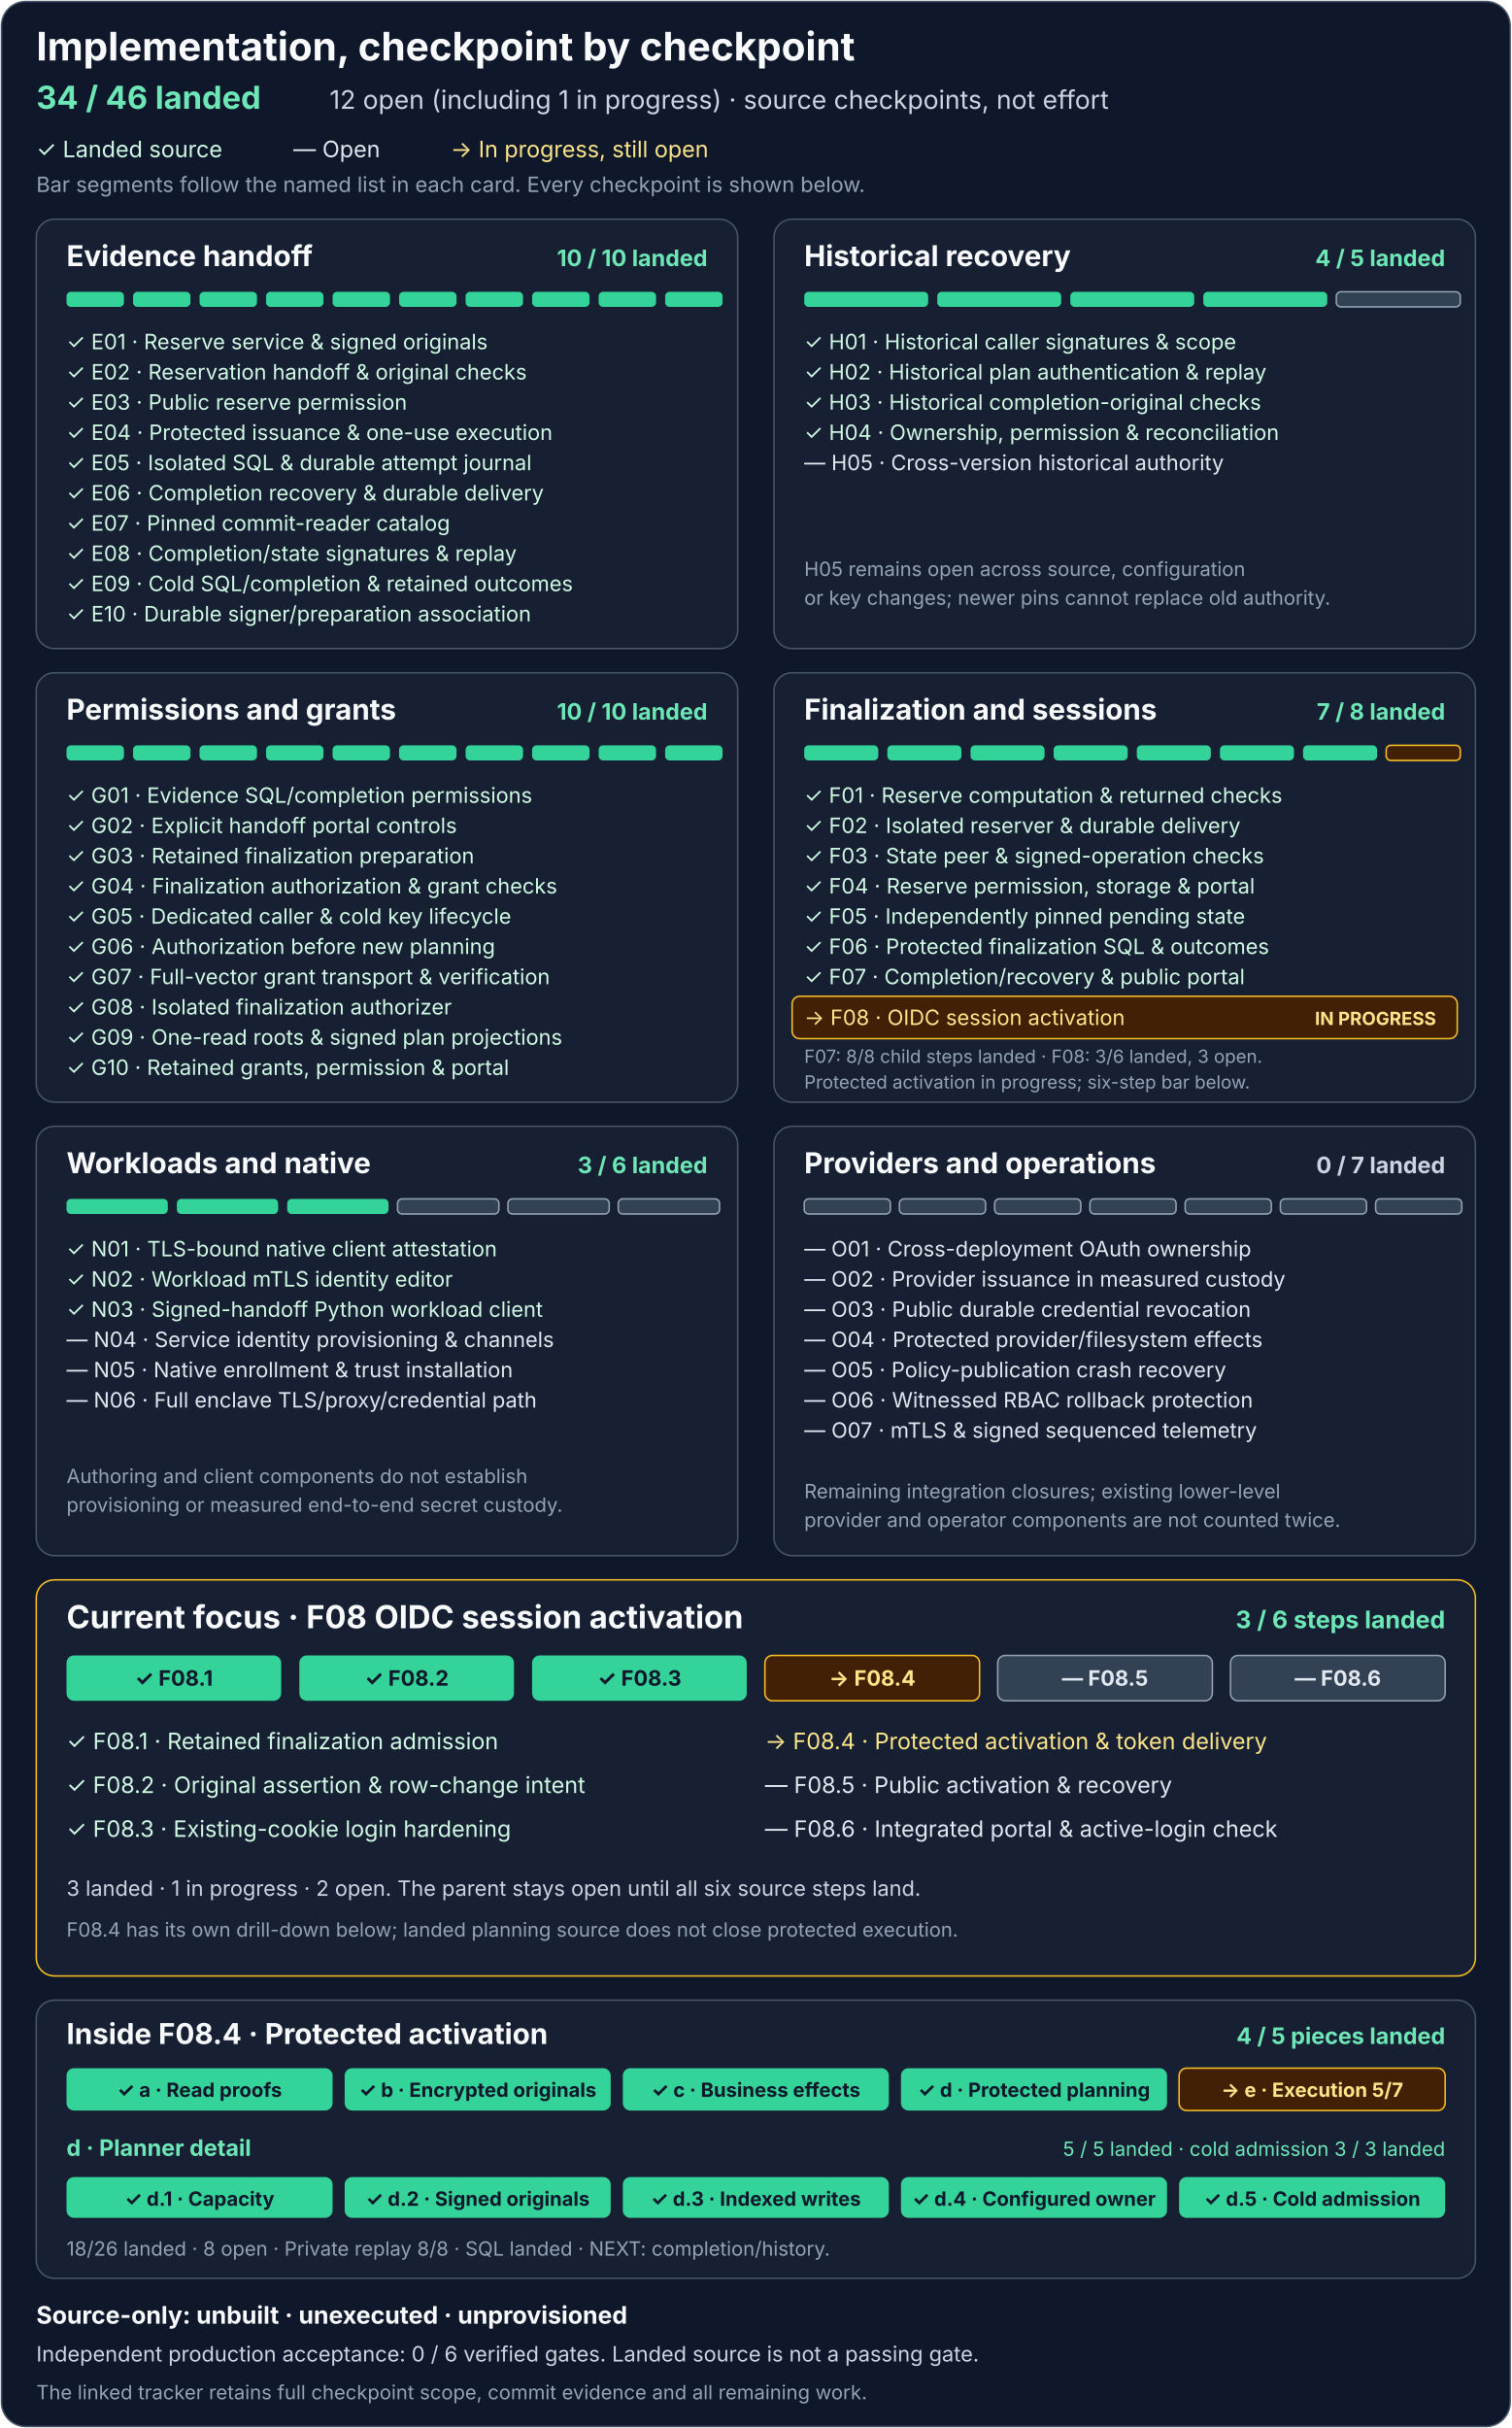
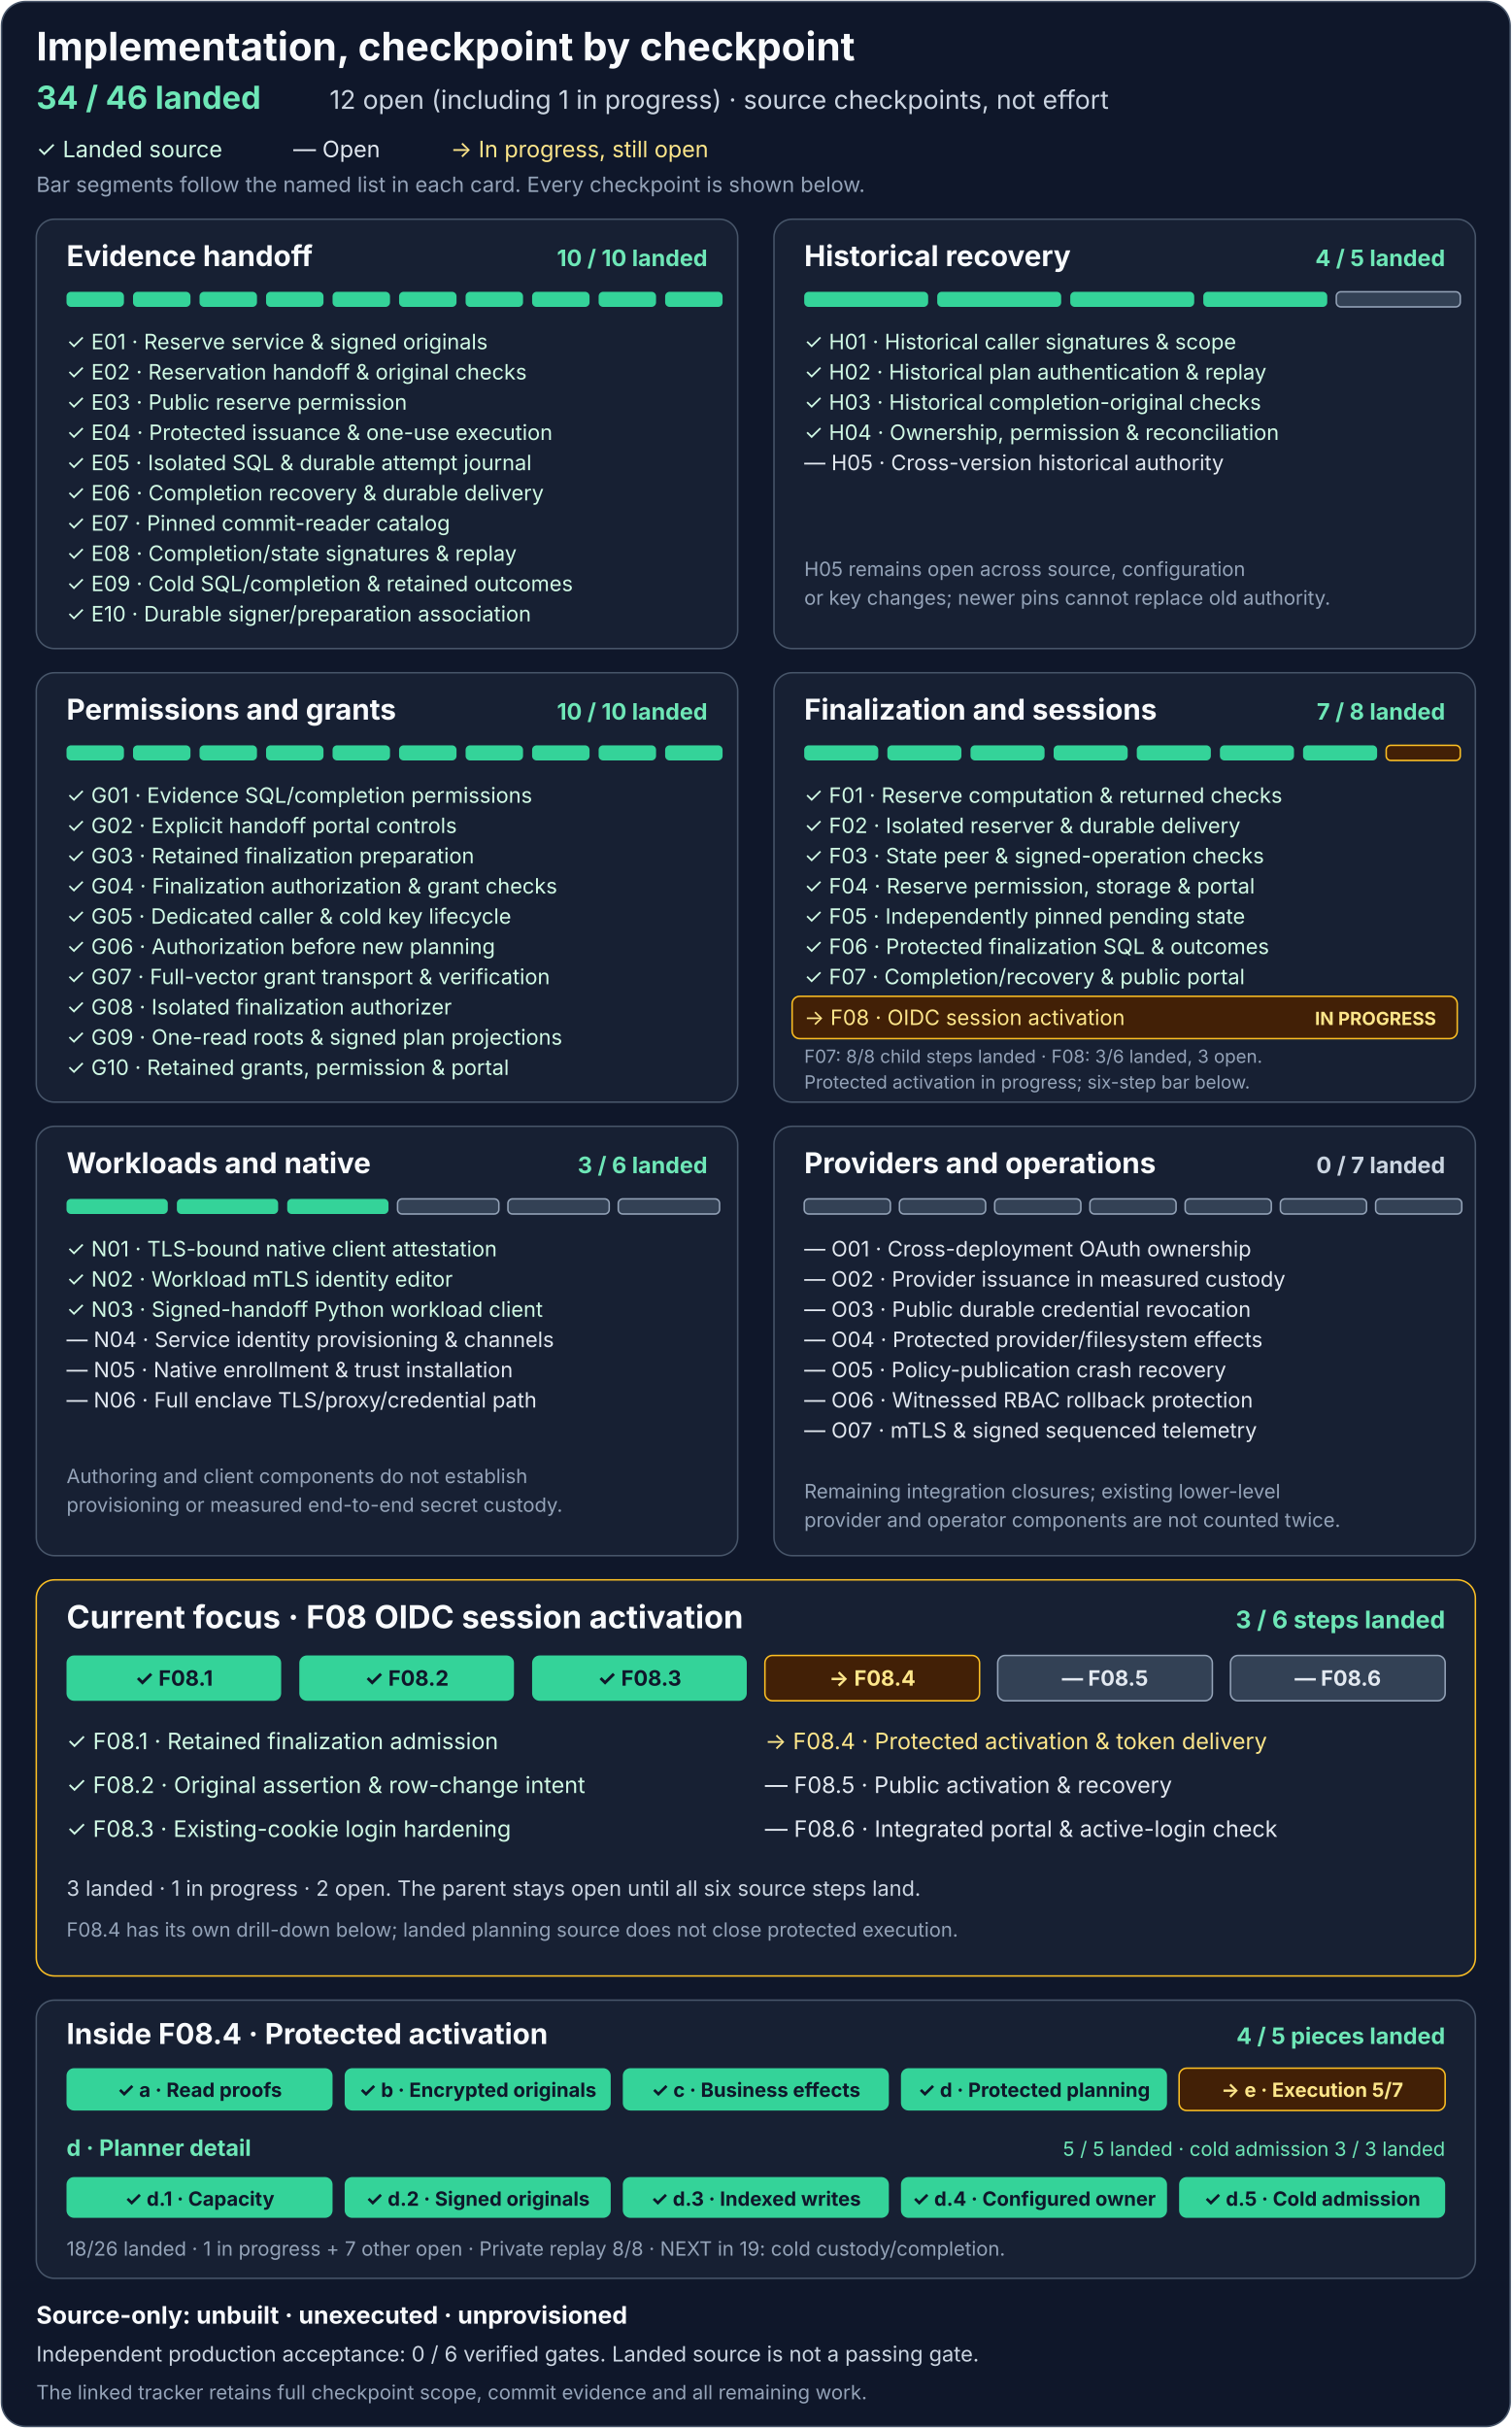
<svg xmlns="http://www.w3.org/2000/svg" width="1000" height="1606" viewBox="0 0 1000 1606" role="img" aria-labelledby="title description">
  <rect x="1" y="1" width="998" height="1604" rx="16" fill="#0f172a" stroke="#475569" />
  <g font-family="system-ui, -apple-system, Segoe UI, sans-serif">
    <text x="24" y="40" fill="#f8fafc" font-size="26" font-weight="700">Implementation, checkpoint by checkpoint</text>
    <text x="24" y="72" fill="#6ee7b7" font-size="21" font-weight="700">34 / 46 landed</text>
    <text x="218" y="72" fill="#cbd5e1" font-size="17">12 open (including 1 in progress) · source checkpoints, not effort</text>
    <text x="24" y="104" fill="#d1fae5" font-size="15">✓ Landed source</text>
    <text x="194" y="104" fill="#e2e8f0" font-size="15">— Open</text>
    <text x="298" y="104" fill="#fde68a" font-size="15">→ In progress, still open</text>
    <text x="24" y="127" fill="#94a3b8" font-size="14">Bar segments follow the named list in each card. Every checkpoint is shown below.</text>
    <g transform="translate(24 145)" aria-labelledby="e-title">
      <rect width="464" height="284" rx="12" fill="#172033" stroke="#475569" />
      <text id="e-title" x="20" y="31" fill="#f8fafc" font-size="19" font-weight="700">Evidence handoff</text>
      <text x="444" y="31" text-anchor="end" fill="#6ee7b7" font-size="15" font-weight="700">10 / 10 landed</text>
      <g fill="#34d399">
        <rect x="20" y="48" width="38" height="10" rx="3" />
        <rect x="64" y="48" width="38" height="10" rx="3" />
        <rect x="108" y="48" width="38" height="10" rx="3" />
        <rect x="152" y="48" width="38" height="10" rx="3" />
        <rect x="196" y="48" width="38" height="10" rx="3" />
        <rect x="240" y="48" width="38" height="10" rx="3" />
        <rect x="284" y="48" width="38" height="10" rx="3" />
        <rect x="328" y="48" width="38" height="10" rx="3" />
        <rect x="372" y="48" width="38" height="10" rx="3" />
        <rect x="416" y="48" width="38" height="10" rx="3" />
      </g>
      <g fill="#d1fae5" font-size="14">
        <text x="20" y="86">✓ E01 · Reserve service &amp; signed originals</text>
        <text x="20" y="106">✓ E02 · Reservation handoff &amp; original checks</text>
        <text x="20" y="126">✓ E03 · Public reserve permission</text>
        <text x="20" y="146">✓ E04 · Protected issuance &amp; one-use execution</text>
        <text x="20" y="166">✓ E05 · Isolated SQL &amp; durable attempt journal</text>
        <text x="20" y="186">✓ E06 · Completion recovery &amp; durable delivery</text>
        <text x="20" y="206">✓ E07 · Pinned commit-reader catalog</text>
        <text x="20" y="226">✓ E08 · Completion/state signatures &amp; replay</text>
        <text x="20" y="246">✓ E09 · Cold SQL/completion &amp; retained outcomes</text>
        <text x="20" y="266">✓ E10 · Durable signer/preparation association</text>
      </g>
    </g>
    <g transform="translate(512 145)" aria-labelledby="h-title">
      <rect width="464" height="284" rx="12" fill="#172033" stroke="#475569" />
      <text id="h-title" x="20" y="31" fill="#f8fafc" font-size="19" font-weight="700">Historical recovery</text>
      <text x="444" y="31" text-anchor="end" fill="#6ee7b7" font-size="15" font-weight="700">4 / 5 landed</text>
      <g fill="#34d399">
        <rect x="20" y="48" width="82" height="10" rx="3" />
        <rect x="108" y="48" width="82" height="10" rx="3" />
        <rect x="196" y="48" width="82" height="10" rx="3" />
        <rect x="284" y="48" width="82" height="10" rx="3" />
        <rect x="372" y="48" width="82" height="10" rx="3" fill="#334155" stroke="#94a3b8" />
      </g>
      <g fill="#d1fae5" font-size="14">
        <text x="20" y="86">✓ H01 · Historical caller signatures &amp; scope</text>
        <text x="20" y="106">✓ H02 · Historical plan authentication &amp; replay</text>
        <text x="20" y="126">✓ H03 · Historical completion-original checks</text>
        <text x="20" y="146">✓ H04 · Ownership, permission &amp; reconciliation</text>
      </g>
      <text x="20" y="166" fill="#e2e8f0" font-size="14">— H05 · Cross-version historical authority</text>
      <text x="20" y="236" fill="#94a3b8" font-size="13">H05 remains open across source, configuration</text>
      <text x="20" y="255" fill="#94a3b8" font-size="13">or key changes; newer pins cannot replace old authority.</text>
    </g>
    <g transform="translate(24 445)" aria-labelledby="g-title">
      <rect width="464" height="284" rx="12" fill="#172033" stroke="#475569" />
      <text id="g-title" x="20" y="31" fill="#f8fafc" font-size="19" font-weight="700">Permissions and grants</text>
      <text x="444" y="31" text-anchor="end" fill="#6ee7b7" font-size="15" font-weight="700">10 / 10 landed</text>
      <g fill="#34d399">
        <rect x="20" y="48" width="38" height="10" rx="3" />
        <rect x="64" y="48" width="38" height="10" rx="3" />
        <rect x="108" y="48" width="38" height="10" rx="3" />
        <rect x="152" y="48" width="38" height="10" rx="3" />
        <rect x="196" y="48" width="38" height="10" rx="3" />
        <rect x="240" y="48" width="38" height="10" rx="3" />
        <rect x="284" y="48" width="38" height="10" rx="3" />
        <rect x="328" y="48" width="38" height="10" rx="3" />
        <rect x="372" y="48" width="38" height="10" rx="3" />
        <rect x="416" y="48" width="38" height="10" rx="3" />
      </g>
      <g fill="#d1fae5" font-size="14">
        <text x="20" y="86">✓ G01 · Evidence SQL/completion permissions</text>
        <text x="20" y="106">✓ G02 · Explicit handoff portal controls</text>
        <text x="20" y="126">✓ G03 · Retained finalization preparation</text>
        <text x="20" y="146">✓ G04 · Finalization authorization &amp; grant checks</text>
        <text x="20" y="166">✓ G05 · Dedicated caller &amp; cold key lifecycle</text>
        <text x="20" y="186">✓ G06 · Authorization before new planning</text>
        <text x="20" y="206">✓ G07 · Full-vector grant transport &amp; verification</text>
        <text x="20" y="226">✓ G08 · Isolated finalization authorizer</text>
        <text x="20" y="246">✓ G09 · One-read roots &amp; signed plan projections</text>
        <text x="20" y="266">✓ G10 · Retained grants, permission &amp; portal</text>
      </g>
    </g>
    <g transform="translate(512 445)" aria-labelledby="f-title">
      <rect width="464" height="284" rx="12" fill="#172033" stroke="#475569" />
      <text id="f-title" x="20" y="31" fill="#f8fafc" font-size="19" font-weight="700">Finalization and sessions</text>
      <text x="444" y="31" text-anchor="end" fill="#6ee7b7" font-size="15" font-weight="700">7 / 8 landed</text>
      <g fill="#34d399">
        <rect x="20" y="48" width="49" height="10" rx="3" />
        <rect x="75" y="48" width="49" height="10" rx="3" />
        <rect x="130" y="48" width="49" height="10" rx="3" />
        <rect x="185" y="48" width="49" height="10" rx="3" />
        <rect x="240" y="48" width="49" height="10" rx="3" />
        <rect x="295" y="48" width="49" height="10" rx="3" />
        <rect x="350" y="48" width="49" height="10" rx="3" />
        <rect x="405" y="48" width="49" height="10" rx="3" fill="#422006" stroke="#fbbf24" />
      </g>
      <g fill="#d1fae5" font-size="14">
        <text x="20" y="86">✓ F01 · Reserve computation &amp; returned checks</text>
        <text x="20" y="106">✓ F02 · Isolated reserver &amp; durable delivery</text>
        <text x="20" y="126">✓ F03 · State peer &amp; signed-operation checks</text>
        <text x="20" y="146">✓ F04 · Reserve permission, storage &amp; portal</text>
        <text x="20" y="166">✓ F05 · Independently pinned pending state</text>
        <text x="20" y="186">✓ F06 · Protected finalization SQL &amp; outcomes</text>
        <text x="20" y="206">✓ F07 · Completion/recovery &amp; public portal</text>
      </g>
      <rect x="12" y="214" width="440" height="28" rx="5" fill="#422006" stroke="#fbbf24" />
      <text x="20" y="233" fill="#fde68a" font-size="14">→ F08 · OIDC session activation</text>
      <text x="438" y="233" text-anchor="end" fill="#fde68a" font-size="12" font-weight="700">IN PROGRESS</text>
      <text x="20" y="258" fill="#94a3b8" font-size="12">F07: 8/8 child steps landed · F08: 3/6 landed, 3 open.</text>
      <text x="20" y="275" fill="#94a3b8" font-size="12">Protected activation in progress; six-step bar below.</text>
    </g>
    <g transform="translate(24 745)" aria-labelledby="n-title">
      <rect width="464" height="284" rx="12" fill="#172033" stroke="#475569" />
      <text id="n-title" x="20" y="31" fill="#f8fafc" font-size="19" font-weight="700">Workloads and native</text>
      <text x="444" y="31" text-anchor="end" fill="#6ee7b7" font-size="15" font-weight="700">3 / 6 landed</text>
      <g>
        <rect x="20" y="48" width="67" height="10" rx="3" fill="#34d399" />
        <rect x="93" y="48" width="67" height="10" rx="3" fill="#34d399" />
        <rect x="166" y="48" width="67" height="10" rx="3" fill="#34d399" />
        <rect x="239" y="48" width="67" height="10" rx="3" fill="#334155" stroke="#94a3b8" />
        <rect x="312" y="48" width="67" height="10" rx="3" fill="#334155" stroke="#94a3b8" />
        <rect x="385" y="48" width="67" height="10" rx="3" fill="#334155" stroke="#94a3b8" />
      </g>
      <g fill="#d1fae5" font-size="14">
        <text x="20" y="86">✓ N01 · TLS-bound native client attestation</text>
        <text x="20" y="106">✓ N02 · Workload mTLS identity editor</text>
        <text x="20" y="126">✓ N03 · Signed-handoff Python workload client</text>
      </g>
      <g fill="#e2e8f0" font-size="14">
        <text x="20" y="146">— N04 · Service identity provisioning &amp; channels</text>
        <text x="20" y="166">— N05 · Native enrollment &amp; trust installation</text>
        <text x="20" y="186">— N06 · Full enclave TLS/proxy/credential path</text>
      </g>
      <text x="20" y="236" fill="#94a3b8" font-size="13">Authoring and client components do not establish</text>
      <text x="20" y="255" fill="#94a3b8" font-size="13">provisioning or measured end-to-end secret custody.</text>
    </g>
    <g transform="translate(512 745)" aria-labelledby="o-title">
      <rect width="464" height="284" rx="12" fill="#172033" stroke="#475569" />
      <text id="o-title" x="20" y="31" fill="#f8fafc" font-size="19" font-weight="700">Providers and operations</text>
      <text x="444" y="31" text-anchor="end" fill="#cbd5e1" font-size="15" font-weight="700">0 / 7 landed</text>
      <g fill="#334155" stroke="#94a3b8">
        <rect x="20" y="48" width="57" height="10" rx="3" />
        <rect x="83" y="48" width="57" height="10" rx="3" />
        <rect x="146" y="48" width="57" height="10" rx="3" />
        <rect x="209" y="48" width="57" height="10" rx="3" />
        <rect x="272" y="48" width="57" height="10" rx="3" />
        <rect x="335" y="48" width="57" height="10" rx="3" />
        <rect x="398" y="48" width="57" height="10" rx="3" />
      </g>
      <g fill="#e2e8f0" font-size="14">
        <text x="20" y="86">— O01 · Cross-deployment OAuth ownership</text>
        <text x="20" y="106">— O02 · Provider issuance in measured custody</text>
        <text x="20" y="126">— O03 · Public durable credential revocation</text>
        <text x="20" y="146">— O04 · Protected provider/filesystem effects</text>
        <text x="20" y="166">— O05 · Policy-publication crash recovery</text>
        <text x="20" y="186">— O06 · Witnessed RBAC rollback protection</text>
        <text x="20" y="206">— O07 · mTLS &amp; signed sequenced telemetry</text>
      </g>
      <text x="20" y="246" fill="#94a3b8" font-size="13">Remaining integration closures; existing lower-level</text>
      <text x="20" y="265" fill="#94a3b8" font-size="13">provider and operator components are not counted twice.</text>
    </g>
    <g transform="translate(24 1045)" aria-labelledby="f08-title">
      <rect width="952" height="262" rx="12" fill="#172033" stroke="#fbbf24" />
      <text id="f08-title" x="20" y="32" fill="#f8fafc" font-size="21" font-weight="700">Current focus · F08 OIDC session activation</text>
      <text x="932" y="32" text-anchor="end" fill="#6ee7b7" font-size="16" font-weight="700">3 / 6 steps landed</text>
      <g>
        <rect x="20" y="50" width="142" height="30" rx="5" fill="#34d399" />
        <rect x="174" y="50" width="142" height="30" rx="5" fill="#34d399" />
        <rect x="328" y="50" width="142" height="30" rx="5" fill="#34d399" />
        <rect x="482" y="50" width="142" height="30" rx="5" fill="#422006" stroke="#fbbf24" />
        <rect x="636" y="50" width="142" height="30" rx="5" fill="#334155" stroke="#94a3b8" />
        <rect x="790" y="50" width="142" height="30" rx="5" fill="#334155" stroke="#94a3b8" />
      </g>
      <g text-anchor="middle" font-size="14" font-weight="700">
        <text x="91" y="70" fill="#0f172a">✓ F08.1</text>
        <text x="245" y="70" fill="#0f172a">✓ F08.2</text>
        <text x="399" y="70" fill="#0f172a">✓ F08.3</text>
        <text x="553" y="70" fill="#fde68a">→ F08.4</text>
        <text x="707" y="70" fill="#e2e8f0">— F08.5</text>
        <text x="861" y="70" fill="#e2e8f0">— F08.6</text>
      </g>
      <g font-size="15">
        <text x="20" y="112" fill="#d1fae5">✓ F08.1 · Retained finalization admission</text>
        <text x="20" y="141" fill="#d1fae5">✓ F08.2 · Original assertion &amp; row-change intent</text>
        <text x="20" y="170" fill="#d1fae5">✓ F08.3 · Existing-cookie login hardening</text>
        <text x="482" y="112" fill="#fde68a">→ F08.4 · Protected activation &amp; token delivery</text>
        <text x="482" y="141" fill="#e2e8f0">— F08.5 · Public activation &amp; recovery</text>
        <text x="482" y="170" fill="#e2e8f0">— F08.6 · Integrated portal &amp; active-login check</text>
      </g>
      <text x="20" y="209" fill="#cbd5e1" font-size="14">3 landed · 1 in progress · 2 open. The parent stays open until all six source steps land.</text>
      <text x="20" y="236" fill="#94a3b8" font-size="13">F08.4 has its own drill-down below; landed planning source does not close protected execution.</text>
    </g>
    <g transform="translate(24 1323)" aria-labelledby="f084-title">
      <rect width="952" height="184" rx="12" fill="#172033" stroke="#475569" />
      <text id="f084-title" x="20" y="29" fill="#f8fafc" font-size="19" font-weight="700">Inside F08.4 · Protected activation</text>
      <text x="932" y="29" text-anchor="end" fill="#6ee7b7" font-size="15" font-weight="700">4 / 5 pieces landed</text>
      <g>
        <rect x="20" y="45" width="176" height="28" rx="5" fill="#34d399" />
        <rect x="204" y="45" width="176" height="28" rx="5" fill="#34d399" />
        <rect x="388" y="45" width="176" height="28" rx="5" fill="#34d399" />
        <rect x="572" y="45" width="176" height="28" rx="5" fill="#34d399" />
        <rect x="756" y="45" width="176" height="28" rx="5" fill="#422006" stroke="#fbbf24" />
      </g>
      <g text-anchor="middle" font-size="13" font-weight="700">
        <text x="108" y="64" fill="#0f172a">✓ a · Read proofs</text>
        <text x="292" y="64" fill="#0f172a">✓ b · Encrypted originals</text>
        <text x="476" y="64" fill="#0f172a">✓ c · Business effects</text>
        <text x="660" y="64" fill="#0f172a">✓ d · Protected planning</text>
        <text x="844" y="64" fill="#fde68a">→ e · Execution 5/7</text>
      </g>
      <text x="20" y="103" fill="#6ee7b7" font-size="15" font-weight="700">d · Planner detail</text>
      <text x="932" y="103" text-anchor="end" fill="#6ee7b7" font-size="13">5 / 5 landed · cold admission 3 / 3 landed</text>
      <g>
        <rect x="20" y="117" width="176" height="27" rx="5" fill="#34d399" />
        <rect x="204" y="117" width="176" height="27" rx="5" fill="#34d399" />
        <rect x="388" y="117" width="176" height="27" rx="5" fill="#34d399" />
        <rect x="572" y="117" width="176" height="27" rx="5" fill="#34d399" />
        <rect x="756" y="117" width="176" height="27" rx="5" fill="#34d399" />
      </g>
      <g text-anchor="middle" font-size="13" font-weight="700">
        <text x="108" y="136" fill="#0f172a">✓ d.1 · Capacity</text>
        <text x="292" y="136" fill="#0f172a">✓ d.2 · Signed originals</text>
        <text x="476" y="136" fill="#0f172a">✓ d.3 · Indexed writes</text>
        <text x="660" y="136" fill="#0f172a">✓ d.4 · Configured owner</text>
        <text x="844" y="136" fill="#0f172a">✓ d.5 · Cold admission</text>
      </g>
-       <text x="20" y="169" fill="#94a3b8" font-size="13">18/26 landed · 8 open · Private replay 8/8 · SQL landed · NEXT: completion/history.</text>
+       <text x="20" y="169" fill="#94a3b8" font-size="13">18/26 landed · 1 in progress + 7 other open · Private replay 8/8 · NEXT in 19: cold custody/completion.</text>
    </g>
    <text x="24" y="1537" fill="#f8fafc" font-size="16" font-weight="700">Source-only: unbuilt · unexecuted · unprovisioned</text>
    <text x="24" y="1562" fill="#cbd5e1" font-size="14">Independent production acceptance: 0 / 6 verified gates. Landed source is not a passing gate.</text>
    <text x="24" y="1587" fill="#94a3b8" font-size="13">The linked tracker retains full checkpoint scope, commit evidence and all remaining work.</text>
  </g>
</svg>
